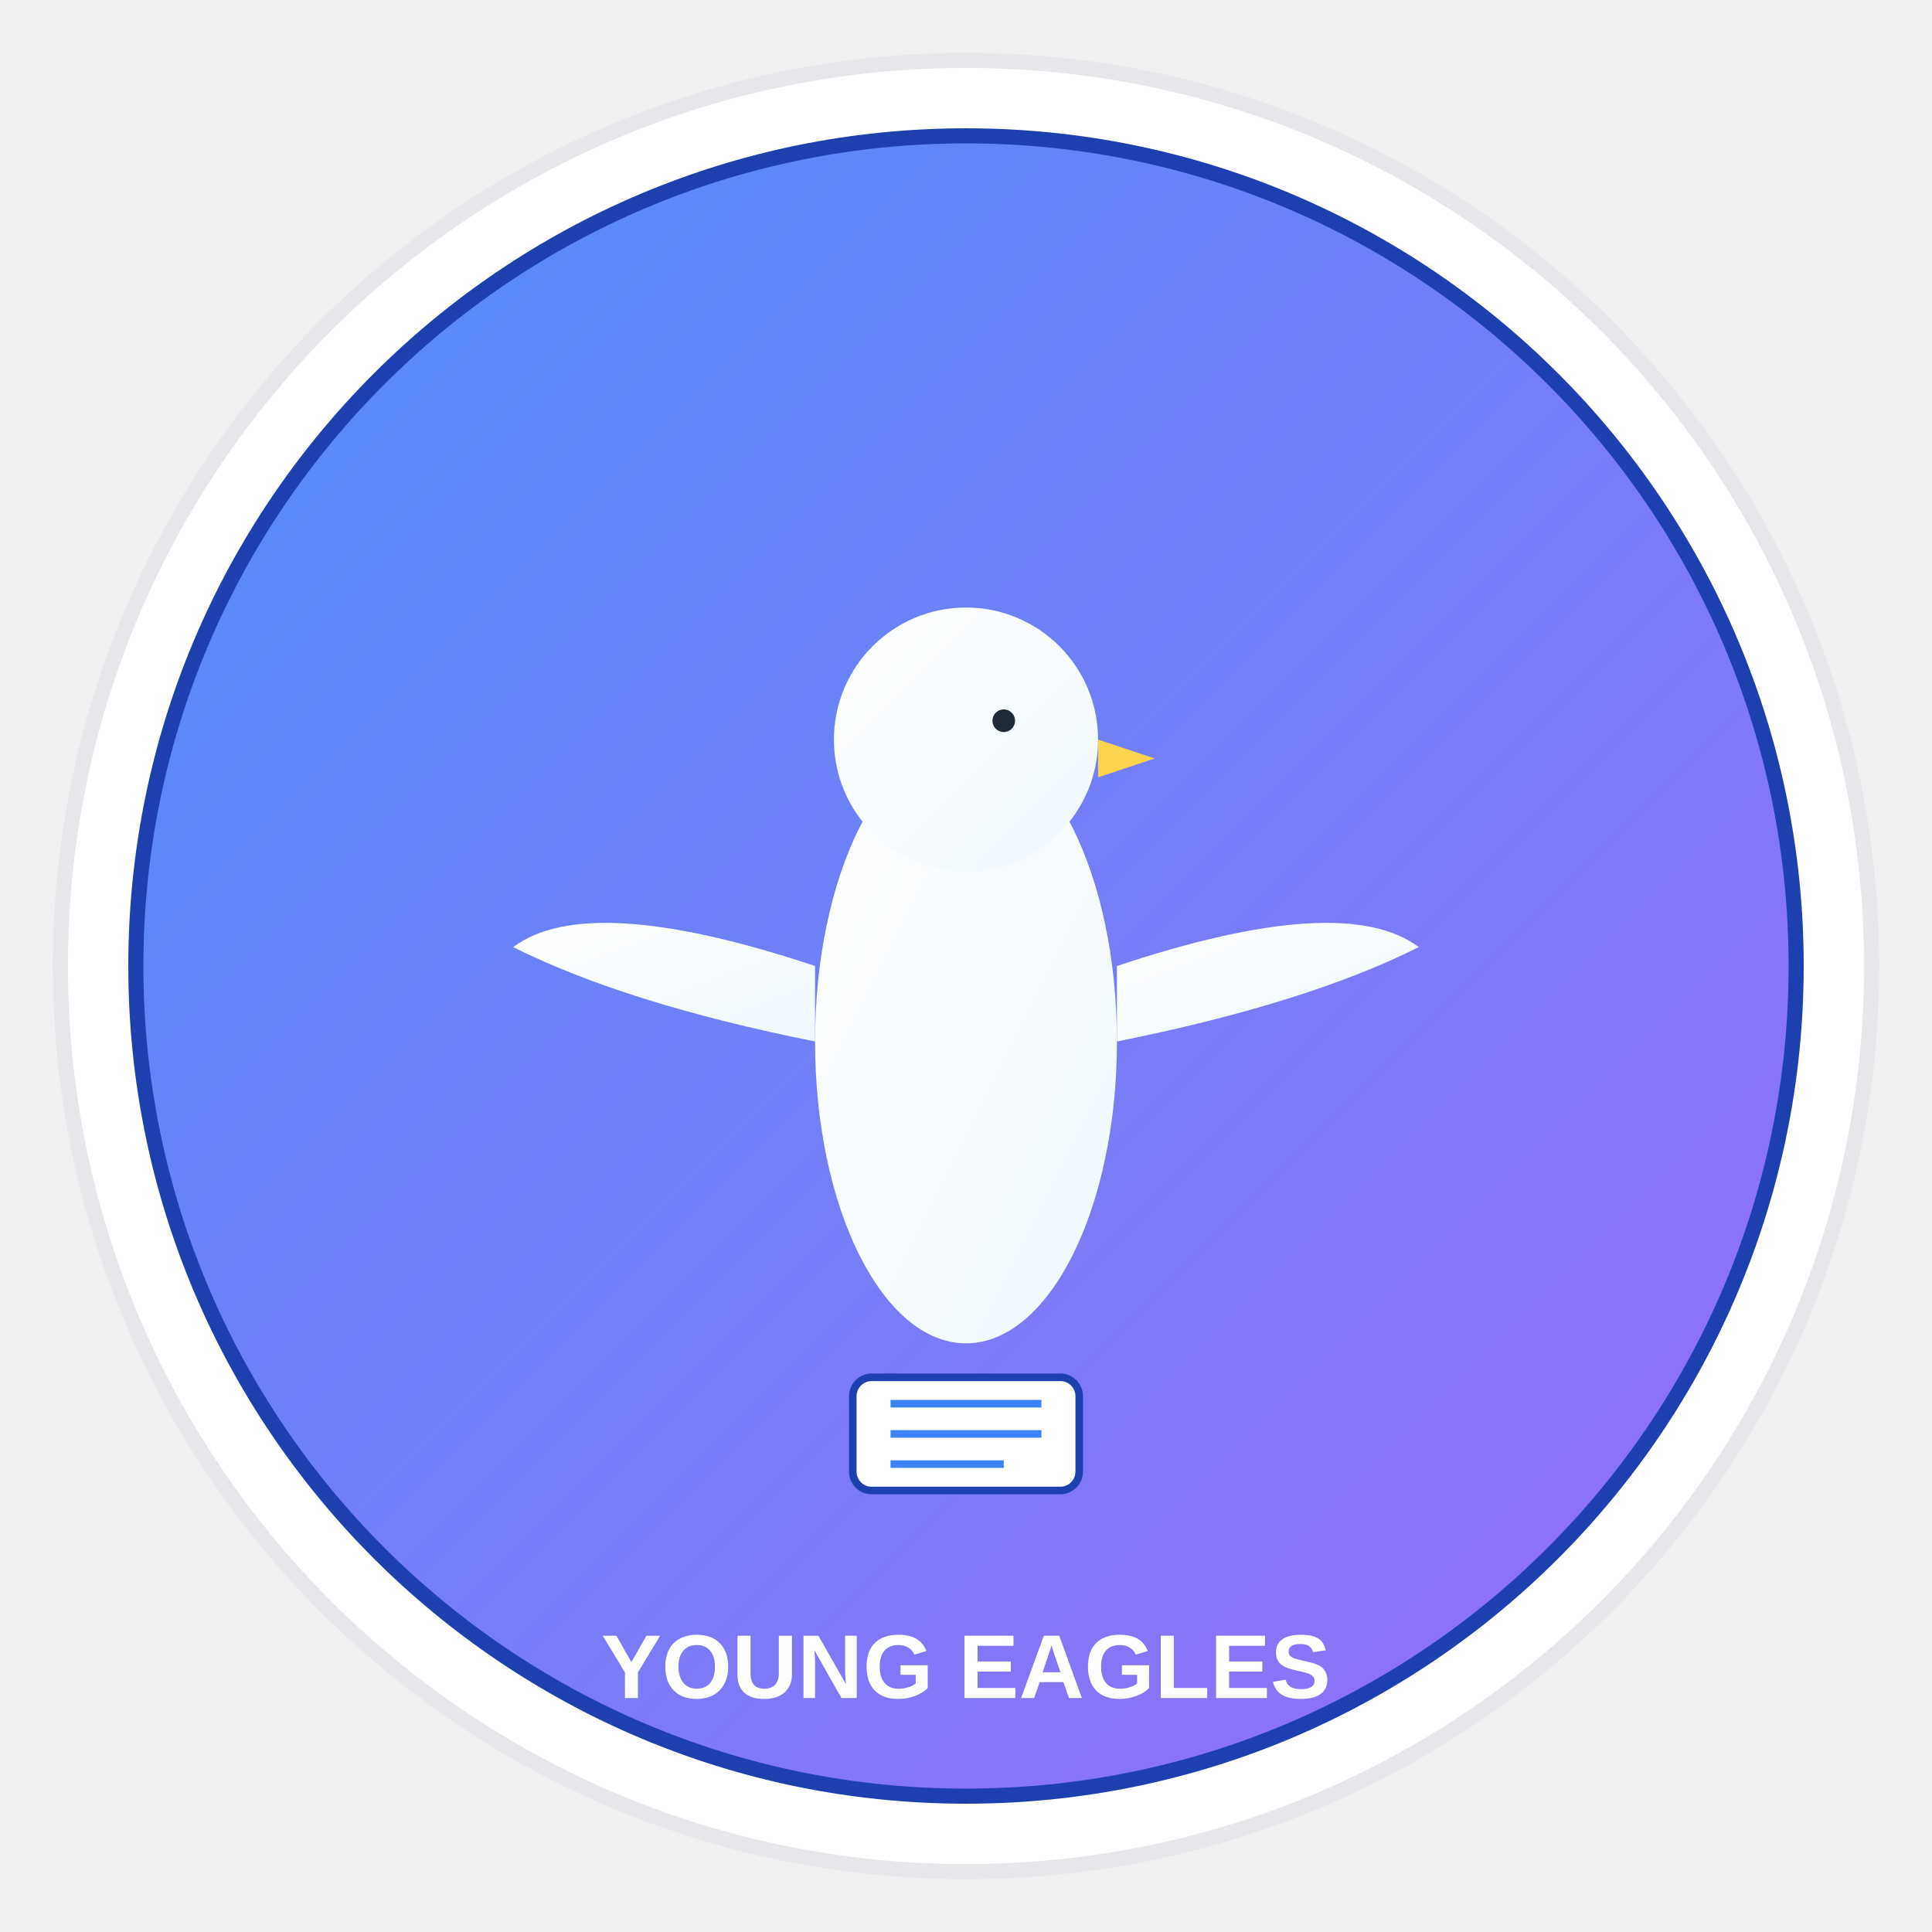
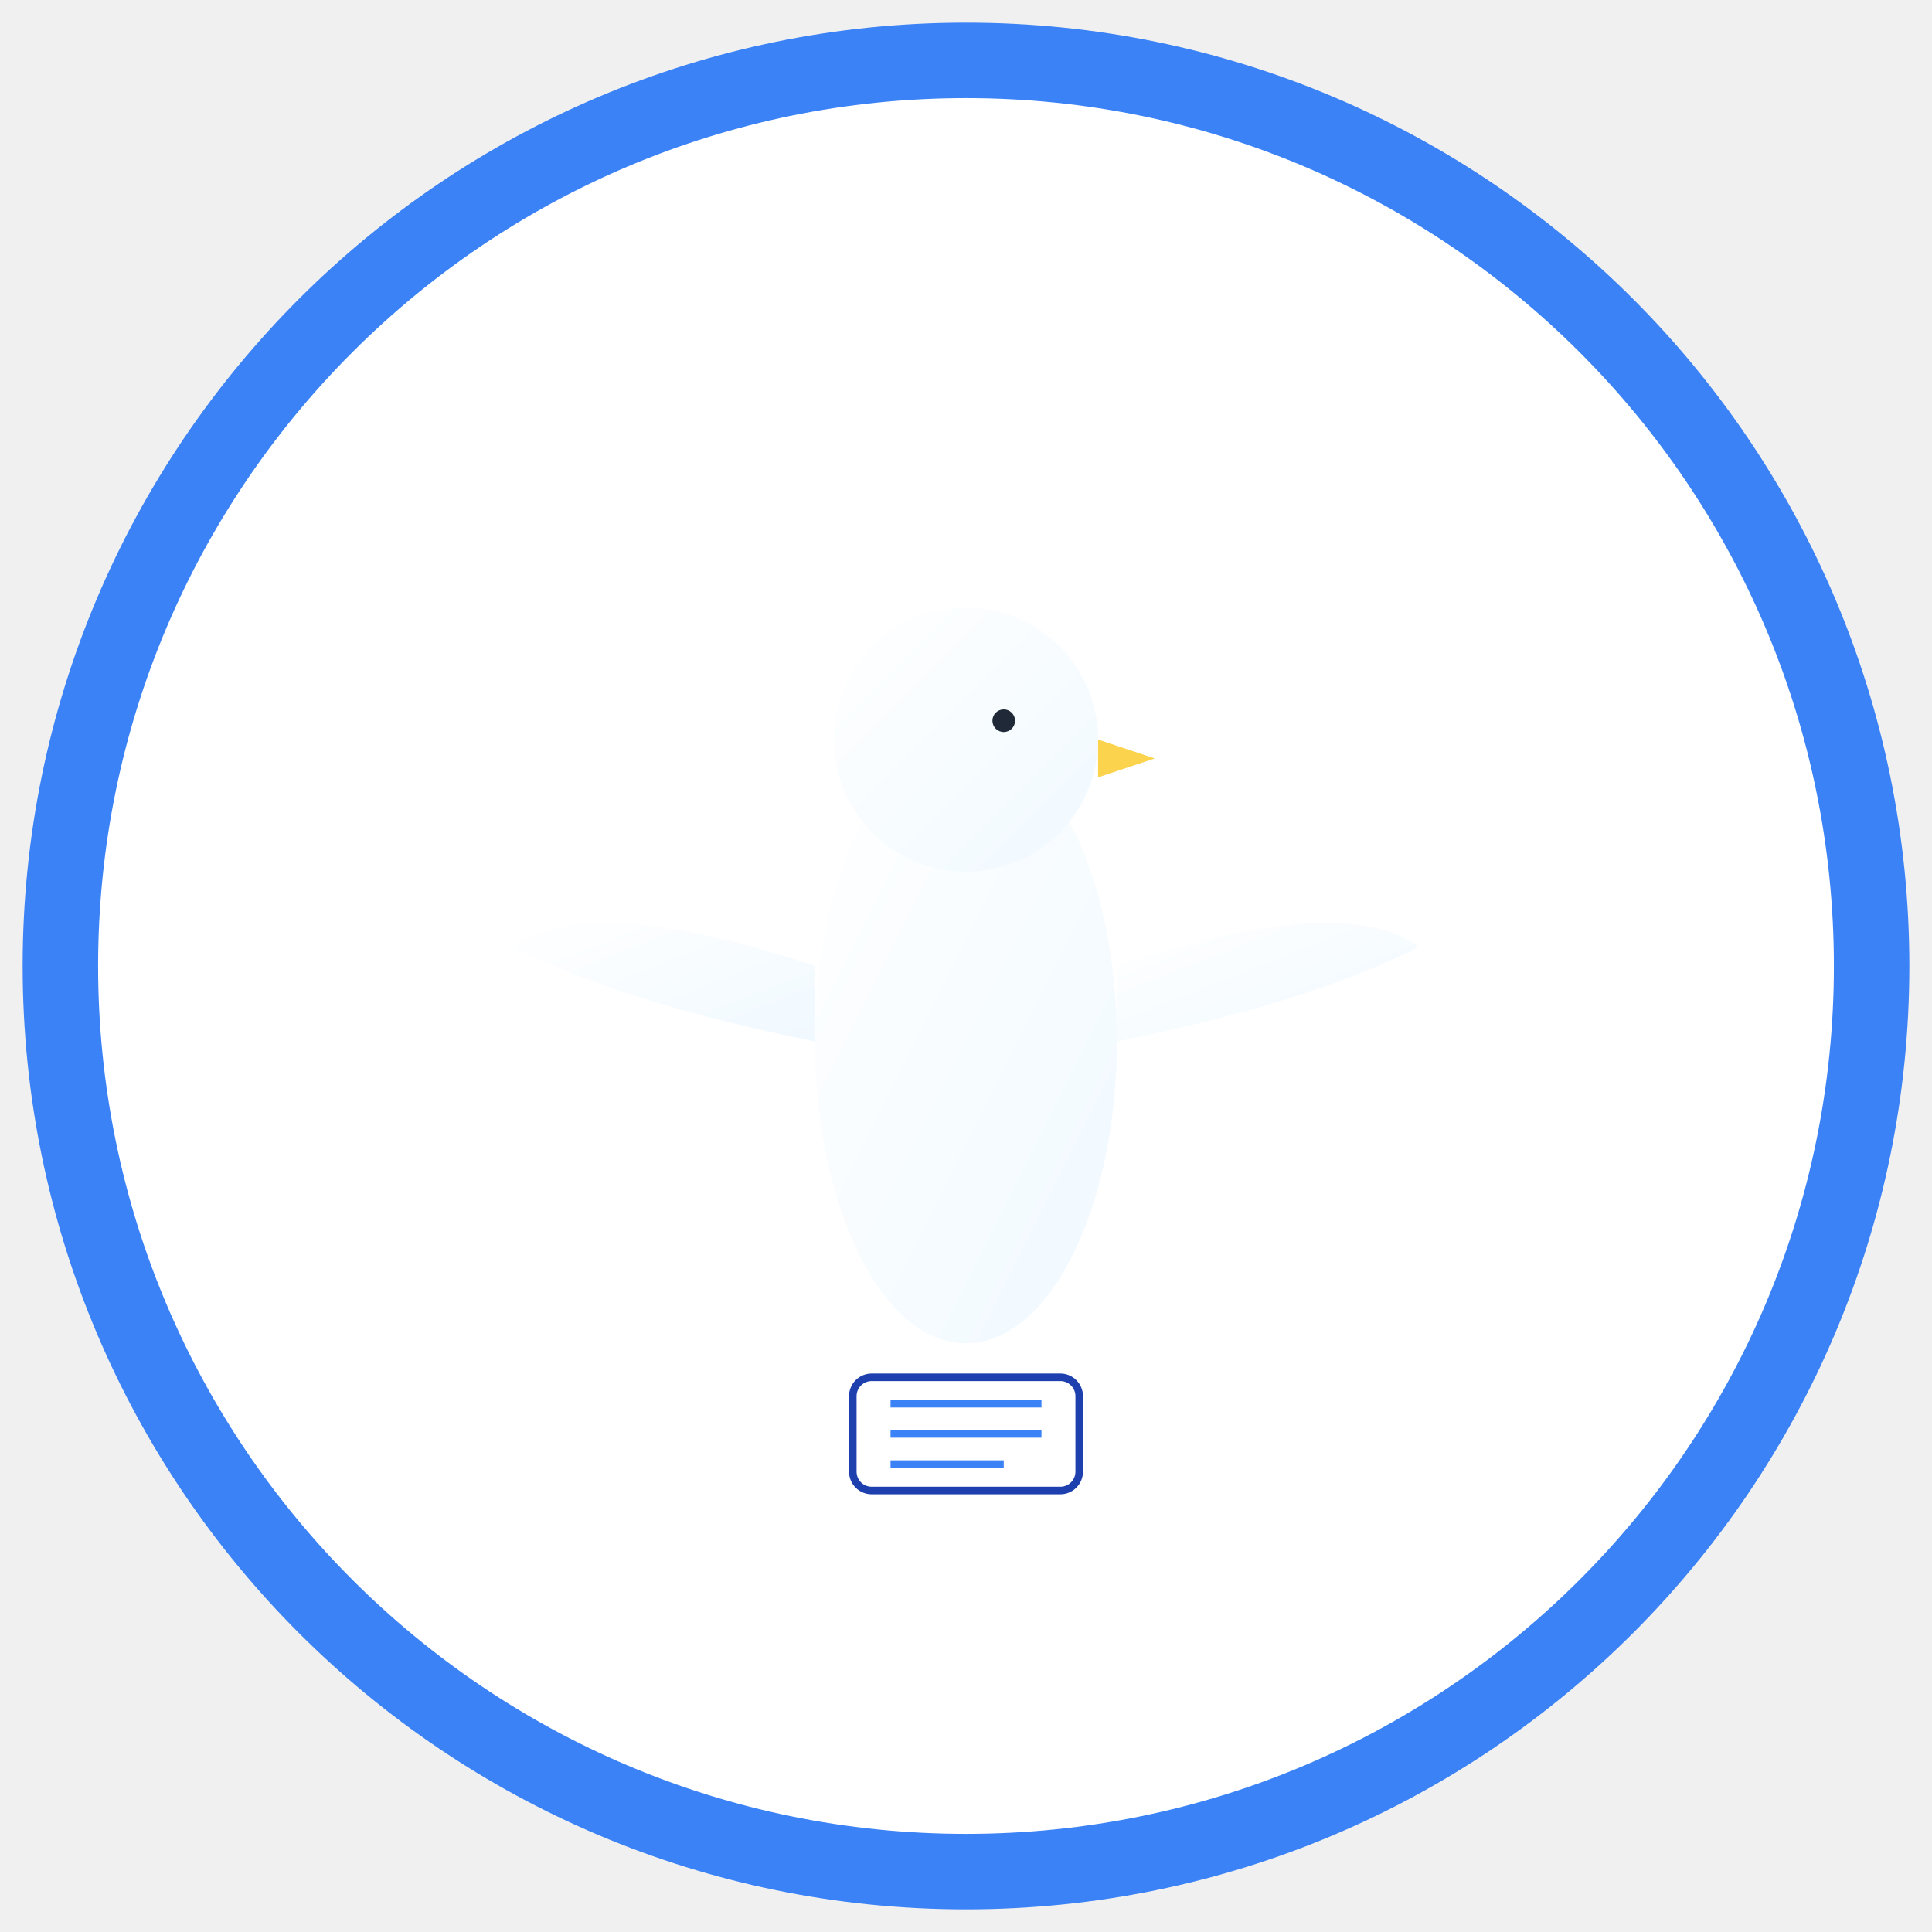
<svg xmlns="http://www.w3.org/2000/svg" width="512" height="512" viewBox="0 0 512 512">
  <defs>
    <linearGradient id="bgGradient" x1="0%" y1="0%" x2="100%" y2="100%">
      <stop offset="0%" style="stop-color:#3B82F6;stop-opacity:0.9" />
      <stop offset="100%" style="stop-color:#8B5CF6;stop-opacity:0.9" />
    </linearGradient>
    <linearGradient id="eagleGradient" x1="0%" y1="0%" x2="100%" y2="100%">
      <stop offset="0%" style="stop-color:#FFFFFF;stop-opacity:1" />
      <stop offset="100%" style="stop-color:#F0F9FF;stop-opacity:1" />
    </linearGradient>
  </defs>
-   <circle cx="256" cy="256" r="240" fill="white" stroke="#E5E7EB" stroke-width="4" />
-   <circle cx="256" cy="256" r="220" fill="url(#bgGradient)" stroke="#1E40AF" stroke-width="4" />
+   <circle cx="256" cy="256" r="240" fill="white" stroke="#3B82F6" stroke-width="20" />
  <g transform="translate(256,256)">
    <ellipse cx="0" cy="20" rx="40" ry="80" fill="url(#eagleGradient)" />
    <circle cx="0" cy="-60" r="35" fill="url(#eagleGradient)" />
    <path d="M 35,-60 L 50,-55 L 35,-50 Z" fill="#FCD34D" />
    <path d="M -40,0 Q -100,-20 -120,-5 Q -90,10 -40,20 Z" fill="url(#eagleGradient)" />
    <path d="M 40,0 Q 100,-20 120,-5 Q 90,10 40,20 Z" fill="url(#eagleGradient)" />
    <circle cx="10" cy="-65" r="3" fill="#1F2937" />
  </g>
  <g transform="translate(256,380)">
    <rect x="-30" y="-15" width="60" height="30" rx="5" fill="#FFFFFF" stroke="#1E40AF" stroke-width="2" />
    <line x1="-20" y1="-8" x2="20" y2="-8" stroke="#3B82F6" stroke-width="2" />
    <line x1="-20" y1="0" x2="20" y2="0" stroke="#3B82F6" stroke-width="2" />
    <line x1="-20" y1="8" x2="10" y2="8" stroke="#3B82F6" stroke-width="2" />
  </g>
  <text x="256" y="450" text-anchor="middle" font-family="Arial, sans-serif" font-size="24" font-weight="bold" fill="#FFFFFF">YOUNG EAGLES</text>
</svg>
